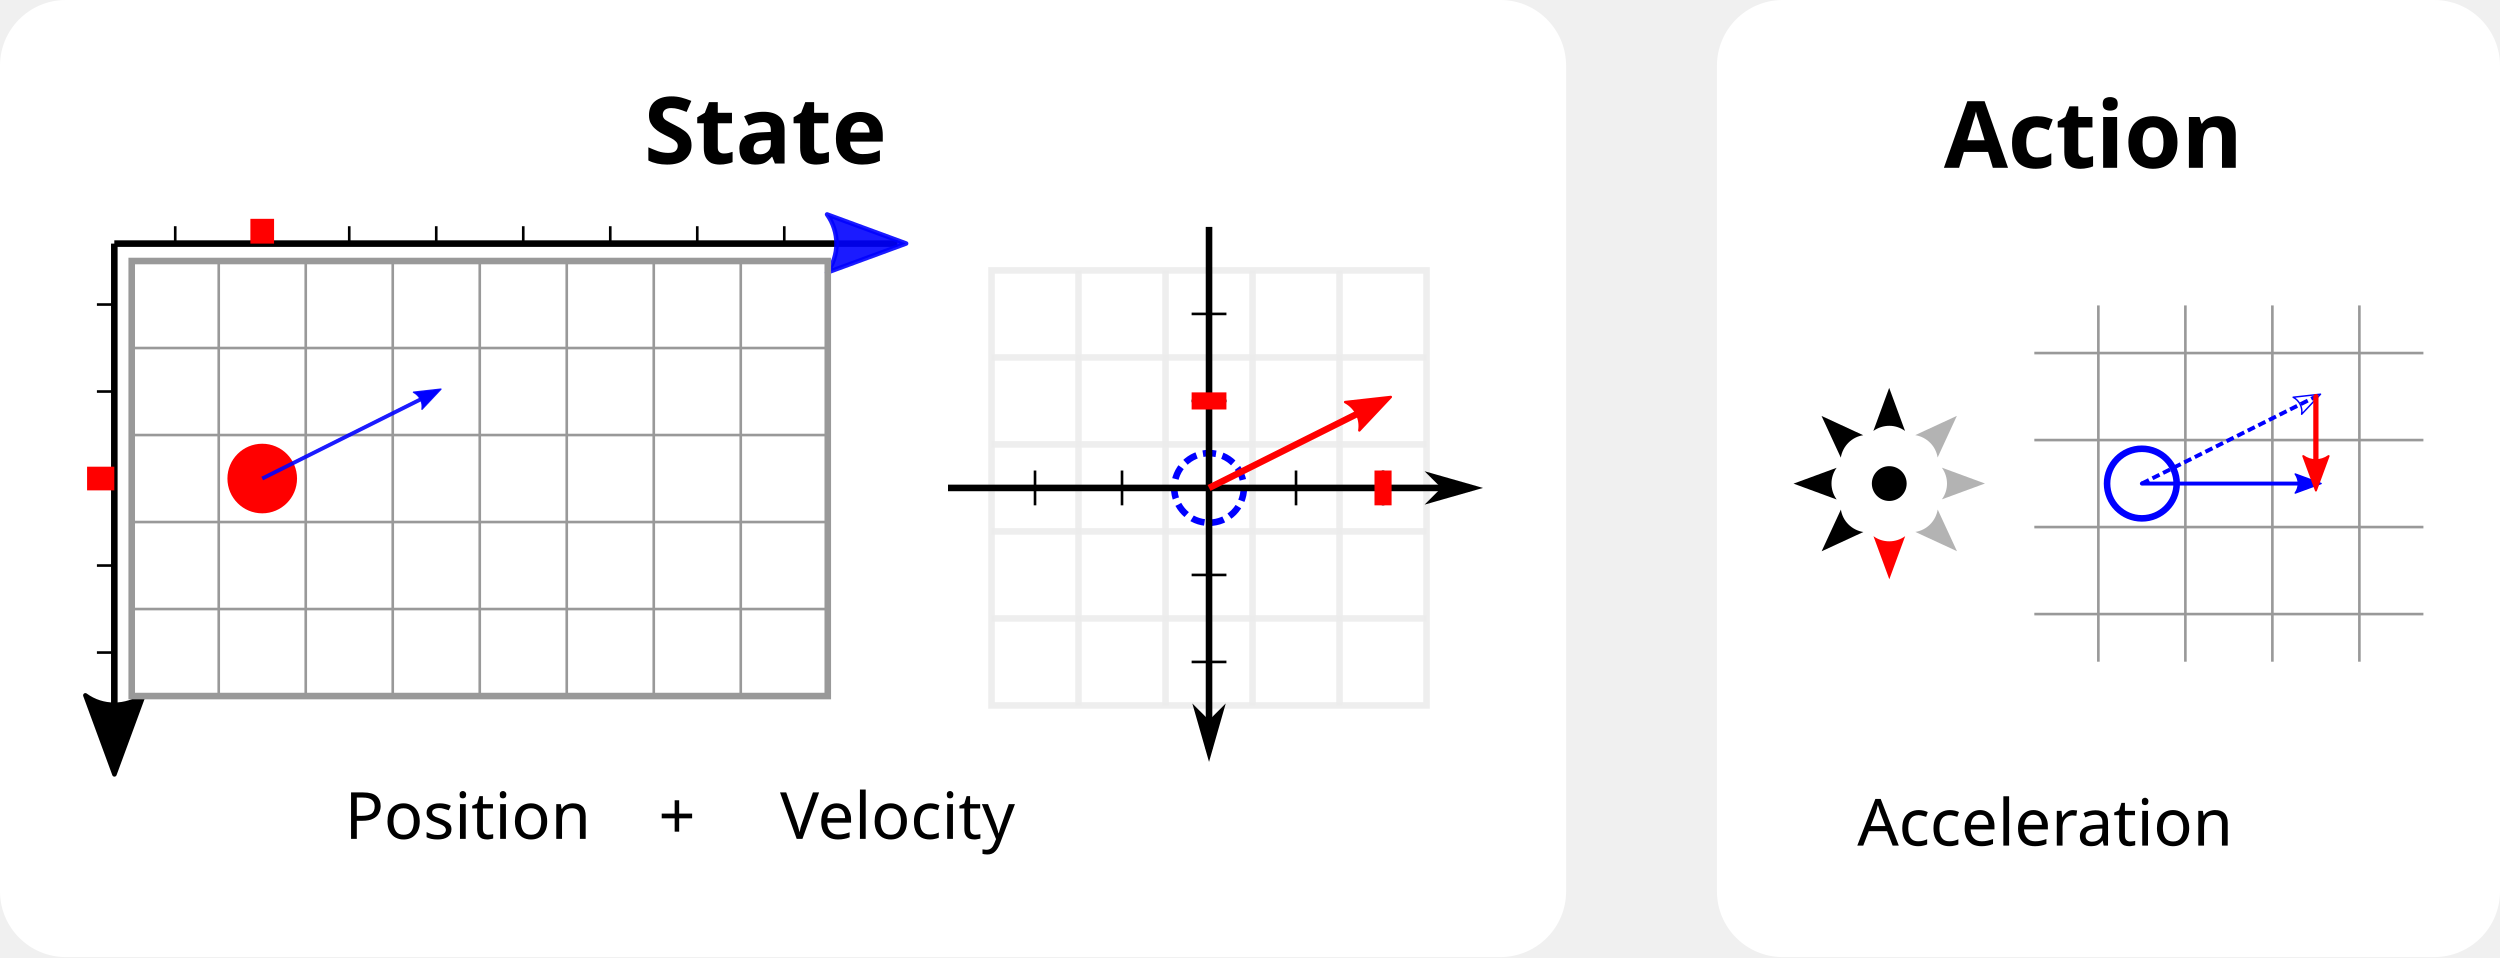
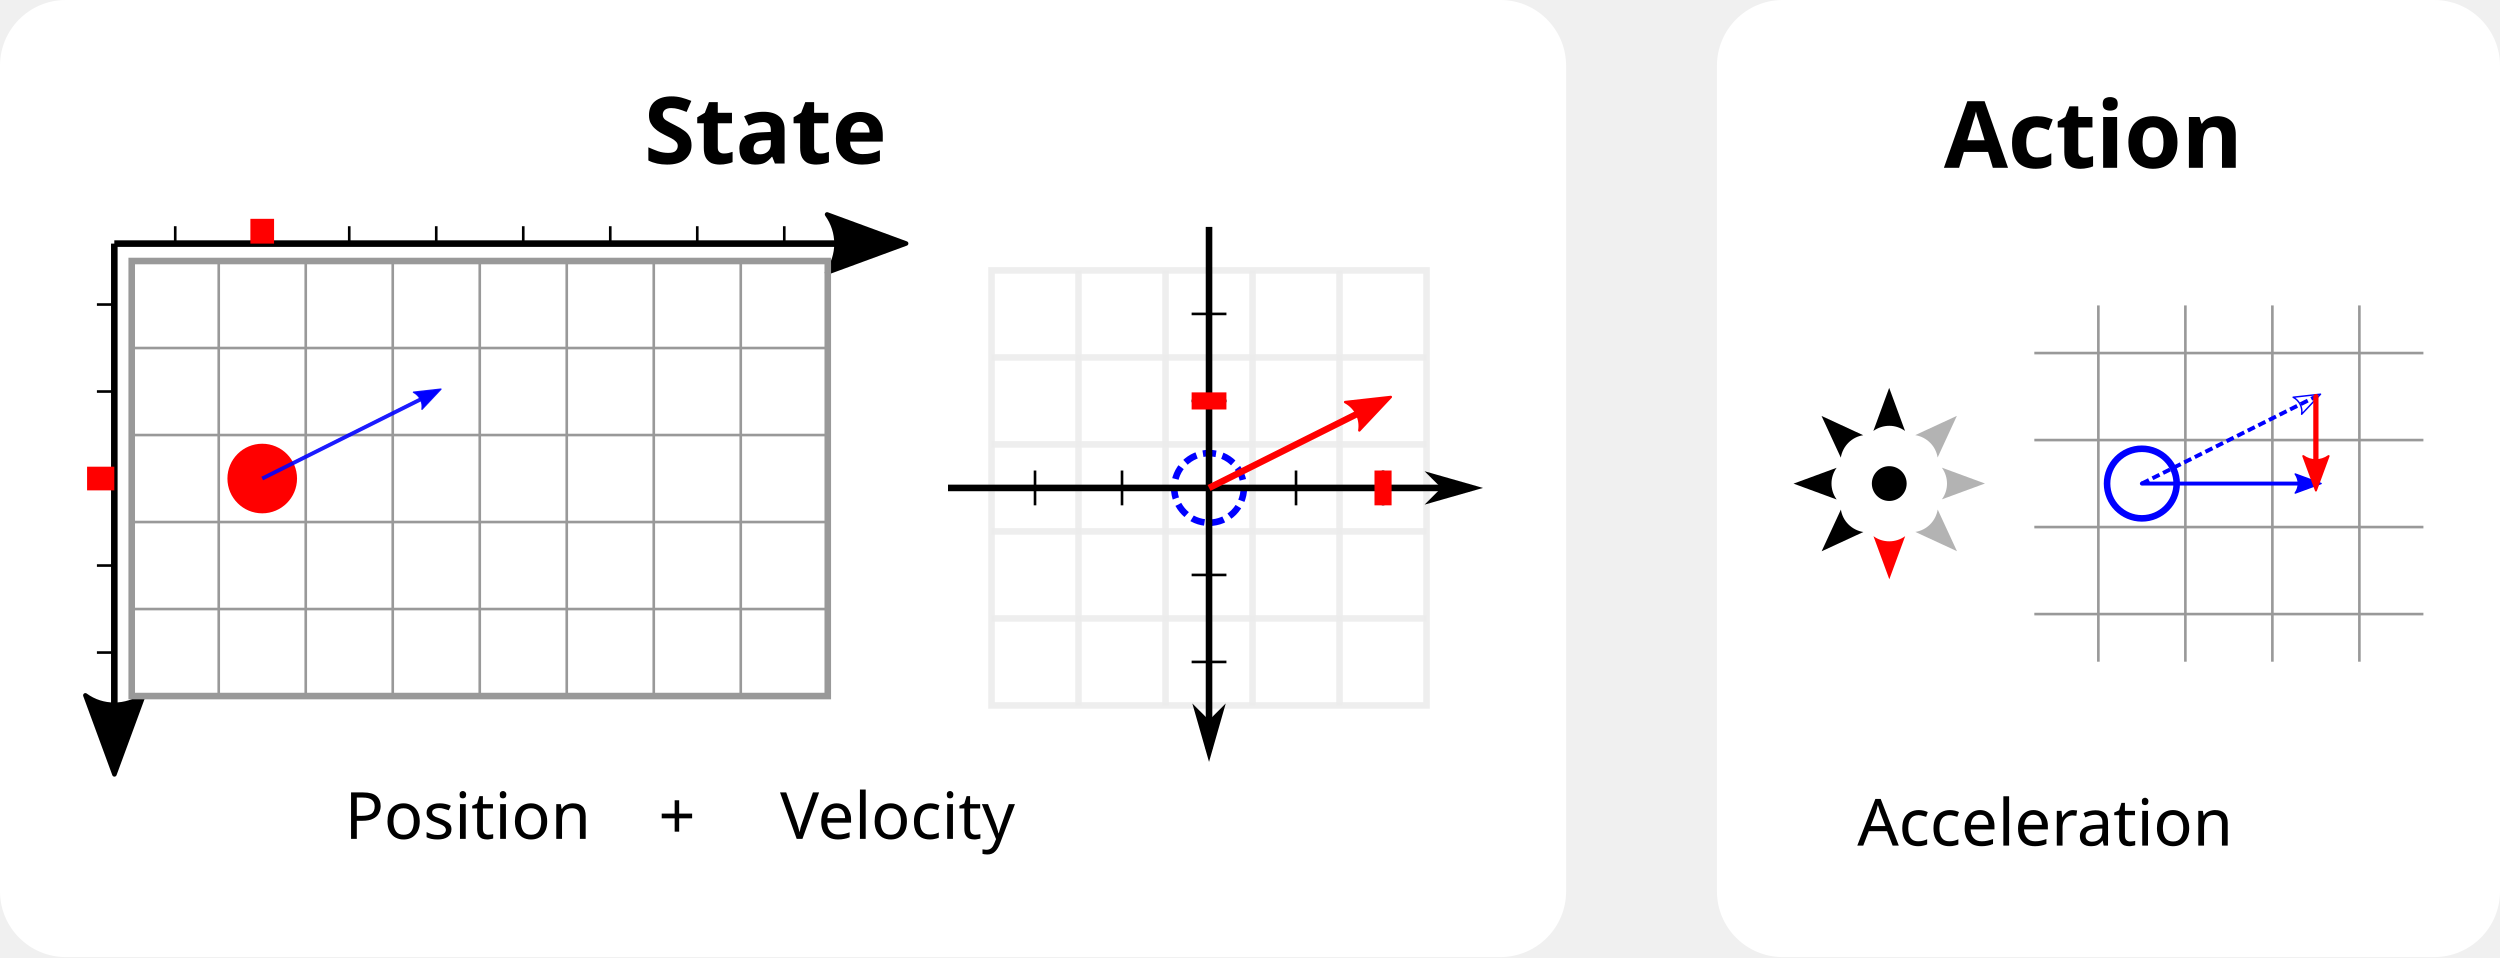
<svg xmlns="http://www.w3.org/2000/svg" width="190.06mm" height="72.76mm" viewBox="0 0 190.06 72.76" version="1.1" id="svg8">
  <defs id="defs2">
    <marker orient="auto" refY="0" refX="0" id="marker8770" style="overflow:visible">
      <path id="path8768" style="fill:#0000ff;fill-opacity:1;fill-rule:evenodd;stroke:#0000ff;stroke-width:0.625;stroke-linejoin:round;stroke-opacity:1" d="M 8.719,4.034 -2.207,0.016 8.719,-4.002 c -1.745,2.372 -1.735,5.617 -6e-7,8.035 z" transform="scale(-0.6)" />
-     </marker>
-     <marker orient="auto" refY="0" refX="0" id="marker7871" style="overflow:visible">
-       <path id="path7869" style="fill:#ff0000;fill-opacity:1;fill-rule:evenodd;stroke:#ff0000;stroke-width:0.625;stroke-linejoin:round;stroke-opacity:0.934" d="M 8.719,4.034 -2.207,0.016 8.719,-4.002 c -1.745,2.372 -1.735,5.617 -6e-7,8.035 z" transform="scale(-0.6)" />
-     </marker>
-     <marker orient="auto" refY="0" refX="0" id="marker7771" style="overflow:visible">
-       <path id="path7769" style="fill:#0000ff;fill-opacity:0.894;fill-rule:evenodd;stroke:#0000ff;stroke-width:0.625;stroke-linejoin:round;stroke-opacity:0.894" d="M 8.719,4.034 -2.207,0.016 8.719,-4.002 c -1.745,2.372 -1.735,5.617 -6e-7,8.035 z" transform="matrix(-1.1,0,0,-1.1,-1.1,0)" />
-     </marker>
-     <marker style="overflow:visible" id="marker7677" refX="0" refY="0" orient="auto">
-       <path transform="matrix(-1.1,0,0,-1.1,-1.1,0)" d="M 8.719,4.034 -2.207,0.016 8.719,-4.002 c -1.745,2.372 -1.735,5.617 -6e-7,8.035 z" style="fill:#0000ff;fill-opacity:0.894;fill-rule:evenodd;stroke:#0000ff;stroke-width:0.625;stroke-linejoin:round;stroke-opacity:0.894" id="path7675" />
    </marker>
    <marker style="overflow:visible" id="marker6951" refX="0" refY="0" orient="auto">
      <path transform="scale(-0.6)" d="M 8.719,4.034 -2.207,0.016 8.719,-4.002 c -1.745,2.372 -1.735,5.617 -6e-7,8.035 z" style="fill:#0000ff;fill-opacity:1;fill-rule:evenodd;stroke:#0000ff;stroke-width:0.625;stroke-linejoin:round;stroke-opacity:0.894" id="path6949" />
    </marker>
    <marker orient="auto" refY="0" refX="0" id="Arrow2Mend" style="overflow:visible">
      <path id="path4551" style="fill:#ff0000;fill-opacity:1;fill-rule:evenodd;stroke:#ff0000;stroke-width:0.625;stroke-linejoin:round;stroke-opacity:1" d="M 8.719,4.034 -2.207,0.016 8.719,-4.002 c -1.745,2.372 -1.735,5.617 -6e-7,8.035 z" transform="scale(-0.6)" />
    </marker>
    <marker style="overflow:visible" id="marker6265" refX="0" refY="0" orient="auto">
      <path transform="matrix(-0.4,0,0,-0.4,-4,0)" style="fill:#000000;fill-opacity:1;fill-rule:evenodd;stroke:#000000;stroke-width:1pt;stroke-opacity:1" d="M 0,0 5,-5 -12.5,0 5,5 Z" id="path6263" />
    </marker>
    <marker orient="auto" refY="0" refX="0" id="Arrow1Mend" style="overflow:visible">
      <path id="path4533" d="M 0,0 5,-5 -12.5,0 5,5 Z" style="fill:#000000;fill-opacity:1;fill-rule:evenodd;stroke:#000000;stroke-width:1pt;stroke-opacity:1" transform="matrix(-0.4,0,0,-0.4,-4,0)" />
    </marker>
    <marker orient="auto" refY="0" refX="0" id="Arrow2Lend" style="overflow:visible">
-       <path id="path4545" style="fill:#0000ff;fill-opacity:0.894;fill-rule:evenodd;stroke:#0000ff;stroke-width:0.625;stroke-linejoin:round;stroke-opacity:0.894" d="M 8.719,4.034 -2.207,0.016 8.719,-4.002 c -1.745,2.372 -1.735,5.617 -6e-7,8.035 z" transform="matrix(-1.1,0,0,-1.1,-1.1,0)" />
+       <path id="path4545" style="fill:#000000;fill-opacity:1;fill-rule:evenodd;stroke:#000000;stroke-width:0.625;stroke-linejoin:round;stroke-opacity:1" d="M 8.719,4.034 -2.207,0.016 8.719,-4.002 c -1.745,2.372 -1.735,5.617 -6e-7,8.035 z" transform="matrix(-1.1,0,0,-1.1,-1.1,0)" />
    </marker>
    <marker orient="auto" refY="0" refX="0" id="Arrow2Lend-6" style="overflow:visible">
      <path id="path4545-7" style="fill:#000000;fill-opacity:1;fill-rule:evenodd;stroke:#000000;stroke-width:0.625;stroke-linejoin:round;stroke-opacity:1" d="M 8.719,4.034 -2.207,0.016 8.719,-4.002 c -1.745,2.372 -1.735,5.617 -6e-7,8.035 z" transform="matrix(-1.1,0,0,-1.1,-1.1,0)" />
-     </marker>
-     <marker orient="auto" refY="0" refX="0" id="Arrow2Lend-69" style="overflow:visible">
-       <path id="path4545-8" style="fill:#000000;fill-opacity:1;fill-rule:evenodd;stroke:#000000;stroke-width:0.625;stroke-linejoin:round;stroke-opacity:1" d="M 8.719,4.034 -2.207,0.016 8.719,-4.002 c -1.745,2.372 -1.735,5.617 -6e-7,8.035 z" transform="matrix(-1.1,0,0,-1.1,-1.1,0)" />
-     </marker>
-     <marker orient="auto" refY="0" refX="0" id="Arrow2Lend-6-7" style="overflow:visible">
-       <path id="path4545-7-0" style="fill:#000000;fill-opacity:1;fill-rule:evenodd;stroke:#000000;stroke-width:0.625;stroke-linejoin:round;stroke-opacity:1" d="M 8.719,4.034 -2.207,0.016 8.719,-4.002 c -1.745,2.372 -1.735,5.617 -6e-7,8.035 z" transform="matrix(-1.1,0,0,-1.1,-1.1,0)" />
-     </marker>
-     <marker orient="auto" refY="0" refX="0" id="Arrow2Lend-6-7-4" style="overflow:visible">
-       <path id="path4545-7-0-9" style="fill:#000000;fill-opacity:1;fill-rule:evenodd;stroke:#000000;stroke-width:0.625;stroke-linejoin:round;stroke-opacity:1" d="M 8.719,4.034 -2.207,0.016 8.719,-4.002 c -1.745,2.372 -1.735,5.617 -6e-7,8.035 z" transform="matrix(-1.1,0,0,-1.1,-1.1,0)" />
-     </marker>
-     <marker orient="auto" refY="0" refX="0" id="Arrow2Lend-0" style="overflow:visible">
-       <path id="path4545-3" style="fill:#000000;fill-opacity:1;fill-rule:evenodd;stroke:#000000;stroke-width:0.625;stroke-linejoin:round;stroke-opacity:1" d="M 8.719,4.034 -2.207,0.016 8.719,-4.002 c -1.745,2.372 -1.735,5.617 -6e-7,8.035 z" transform="matrix(-1.1,0,0,-1.1,-1.1,0)" />
-     </marker>
-     <marker orient="auto" refY="0" refX="0" id="Arrow2Lend-6-0" style="overflow:visible">
-       <path id="path4545-7-8" style="fill:#000000;fill-opacity:1;fill-rule:evenodd;stroke:#000000;stroke-width:0.625;stroke-linejoin:round;stroke-opacity:1" d="M 8.719,4.034 -2.207,0.016 8.719,-4.002 c -1.745,2.372 -1.735,5.617 -6e-7,8.035 z" transform="matrix(-1.1,0,0,-1.1,-1.1,0)" />
    </marker>
    <marker style="overflow:visible" id="marker6951-2" refX="0" refY="0" orient="auto">
      <path transform="scale(-0.6)" d="M 8.719,4.034 -2.207,0.016 8.719,-4.002 c -1.745,2.372 -1.735,5.617 -6e-7,8.035 z" style="fill:none;fill-opacity:1;fill-rule:evenodd;stroke:#0000ff;stroke-width:0.625;stroke-linejoin:round;stroke-opacity:1" id="path6949-2" />
    </marker>
    <marker orient="auto" refY="0" refX="0" id="marker7871-9" style="overflow:visible">
      <path id="path7869-4" style="fill:#ff0000;fill-opacity:1;fill-rule:evenodd;stroke:#ff0000;stroke-width:0.625;stroke-linejoin:round;stroke-opacity:1" d="M 8.719,4.034 -2.207,0.016 8.719,-4.002 c -1.745,2.372 -1.735,5.617 -6e-7,8.035 z" transform="scale(-0.6)" />
-     </marker>
-     <marker orient="auto" refY="0" refX="0" id="marker7871-9-9" style="overflow:visible">
-       <path id="path7869-4-8" style="fill:#ff0000;fill-opacity:1;fill-rule:evenodd;stroke:#ff0000;stroke-width:0.625;stroke-linejoin:round;stroke-opacity:1" d="M 8.719,4.034 -2.207,0.016 8.719,-4.002 c -1.745,2.372 -1.735,5.617 -6e-7,8.035 z" transform="scale(-0.6)" />
-     </marker>
-     <marker orient="auto" refY="0" refX="0" id="marker7871-9-9-5" style="overflow:visible">
-       <path id="path7869-4-8-8" style="fill:#808080;fill-opacity:1;fill-rule:evenodd;stroke:#808080;stroke-width:0.625;stroke-linejoin:round;stroke-opacity:1" d="M 8.719,4.034 -2.207,0.016 8.719,-4.002 c -1.745,2.372 -1.735,5.617 -6e-7,8.035 z" transform="scale(-0.6)" />
    </marker>
    <marker orient="auto" refY="0" refX="0" id="marker7871-9-9-9" style="overflow:visible">
      <path id="path7869-4-8-0" style="fill:#000000;fill-opacity:1;fill-rule:evenodd;stroke:none;stroke-width:0.625;stroke-linejoin:round;stroke-opacity:1" d="M 8.719,4.034 -2.207,0.016 8.719,-4.002 c -1.745,2.372 -1.735,5.617 -6e-7,8.035 z" transform="scale(-0.6)" />
    </marker>
    <marker orient="auto" refY="0" refX="0" id="marker7871-9-9-9-7" style="overflow:visible">
      <path id="path7869-4-8-0-0" style="fill:#808080;fill-opacity:1;fill-rule:evenodd;stroke:none;stroke-width:0.625;stroke-linejoin:round;stroke-opacity:1" d="M 8.719,4.034 -2.207,0.016 8.719,-4.002 c -1.745,2.372 -1.735,5.617 -6e-7,8.035 z" transform="scale(-0.6)" />
    </marker>
    <marker orient="auto" refY="0" refX="0" id="marker7871-9-9-9-4" style="overflow:visible">
      <path id="path7869-4-8-0-7" style="fill:#000000;fill-opacity:1;fill-rule:evenodd;stroke:none;stroke-width:0.625;stroke-linejoin:round;stroke-opacity:1" d="M 8.719,4.034 -2.207,0.016 8.719,-4.002 c -1.745,2.372 -1.735,5.617 -6e-7,8.035 z" transform="scale(-0.6)" />
    </marker>
    <marker orient="auto" refY="0" refX="0" id="marker7871-9-9-9-4-8" style="overflow:visible">
      <path id="path7869-4-8-0-7-4" style="fill:#808080;fill-opacity:1;fill-rule:evenodd;stroke:none;stroke-width:0.625;stroke-linejoin:round;stroke-opacity:1" d="M 8.719,4.034 -2.207,0.016 8.719,-4.002 c -1.745,2.372 -1.735,5.617 -6e-7,8.035 z" transform="scale(-0.6)" />
    </marker>
    <marker orient="auto" refY="0" refX="0" id="marker7871-9-9-9-4-3" style="overflow:visible">
      <path id="path7869-4-8-0-7-1" style="fill:#b3b3b3;fill-opacity:1;fill-rule:evenodd;stroke:none;stroke-width:0.625;stroke-linejoin:round;stroke-opacity:1" d="M 8.719,4.034 -2.207,0.016 8.719,-4.002 c -1.745,2.372 -1.735,5.617 -6e-7,8.035 z" transform="scale(-0.6)" />
    </marker>
    <marker orient="auto" refY="0" refX="0" id="marker7871-9-9-9-8" style="overflow:visible">
      <path id="path7869-4-8-0-8" style="fill:#ff0000;fill-opacity:1;fill-rule:evenodd;stroke:none;stroke-width:0.625;stroke-linejoin:round;stroke-opacity:1" d="M 8.719,4.034 -2.207,0.016 8.719,-4.002 c -1.745,2.372 -1.735,5.617 -6e-7,8.035 z" transform="scale(-0.6)" />
    </marker>
    <marker orient="auto" refY="0" refX="0" id="marker7871-9-9-9-4-3-1" style="overflow:visible">
      <path id="path7869-4-8-0-7-1-8" style="fill:#000000;fill-opacity:1;fill-rule:evenodd;stroke:none;stroke-width:0.625;stroke-linejoin:round;stroke-opacity:1" d="M 8.719,4.034 -2.207,0.016 8.719,-4.002 c -1.745,2.372 -1.735,5.617 -6e-7,8.035 z" transform="scale(-0.6)" />
    </marker>
    <marker orient="auto" refY="0" refX="0" id="marker7871-9-9-9-8-0" style="overflow:visible">
      <path id="path7869-4-8-0-8-8" style="fill:#000000;fill-opacity:1;fill-rule:evenodd;stroke:none;stroke-width:0.625;stroke-linejoin:round;stroke-opacity:1" d="M 8.719,4.034 -2.207,0.016 8.719,-4.002 c -1.745,2.372 -1.735,5.617 -6e-7,8.035 z" transform="scale(-0.6)" />
    </marker>
    <marker orient="auto" refY="0" refX="0" id="marker7871-9-9-9-4-9" style="overflow:visible">
      <path id="path7869-4-8-0-7-6" style="fill:#b3b3b3;fill-opacity:1;fill-rule:evenodd;stroke:none;stroke-width:0.625;stroke-linejoin:round;stroke-opacity:1" d="M 8.719,4.034 -2.207,0.016 8.719,-4.002 c -1.745,2.372 -1.735,5.617 -6e-7,8.035 z" transform="scale(-0.6)" />
    </marker>
    <marker orient="auto" refY="0" refX="0" id="marker7871-9-9-9-6" style="overflow:visible">
      <path id="path7869-4-8-0-5" style="fill:#b3b3b3;fill-opacity:1;fill-rule:evenodd;stroke:none;stroke-width:0.625;stroke-linejoin:round;stroke-opacity:1" d="M 8.719,4.034 -2.207,0.016 8.719,-4.002 c -1.745,2.372 -1.735,5.617 -6e-7,8.035 z" transform="scale(-0.6)" />
    </marker>
  </defs>
  <g id="layer2" transform="translate(-5.861031,-111.7917)">
    <rect style="opacity:1;vector-effect:none;fill:#ffffff;fill-opacity:1;stroke:none;stroke-width:1.8;stroke-linecap:round;stroke-linejoin:miter;stroke-miterlimit:10.433;stroke-dasharray:none;stroke-dashoffset:0;stroke-opacity:1" id="rect14189" width="119.062" height="72.76" x="5.861" y="111.792" ry="5" rx="5" />
    <rect style="opacity:1;vector-effect:none;fill:#ffffff;fill-opacity:1;stroke:none;stroke-width:1.8;stroke-linecap:round;stroke-linejoin:miter;stroke-miterlimit:10.433;stroke-dasharray:none;stroke-dashoffset:0;stroke-opacity:1" id="rect14191" width="59.531" height="72.76" x="136.39" y="111.792" ry="5" rx="5" />
  </g>
  <g id="layer1" transform="translate(-5.861031,-111.7917)">
    <g id="g14169" transform="translate(-10.58333)">
      <text id="text8936" y="175.565" x="42.649" style="font-style:normal;font-variant:normal;font-weight:300;font-stretch:normal;font-size:4.939px;line-height:1.25;font-family:'Source Code Pro';-inkscape-font-specification:'Source Code Pro Light';font-variant-ligatures:normal;font-variant-position:normal;font-variant-caps:normal;font-variant-numeric:normal;font-variant-alternates:normal;font-feature-settings:normal;text-indent:0;text-align:start;text-decoration:none;text-decoration-line:none;text-decoration-style:solid;text-decoration-color:#000000;letter-spacing:normal;word-spacing:normal;text-transform:none;writing-mode:lr-tb;direction:ltr;text-orientation:mixed;dominant-baseline:auto;baseline-shift:baseline;text-anchor:start;white-space:normal;shape-padding:0;opacity:1;vector-effect:none;fill:#000000;fill-opacity:1;stroke:none;stroke-width:0.3;stroke-linecap:round;stroke-linejoin:miter;stroke-miterlimit:10.433;stroke-dasharray:0.6, 0.3;stroke-dashoffset:0;stroke-opacity:1" xml:space="preserve">
        <tspan style="fill:#000000;stroke:none;stroke-width:0.3" y="175.565" x="42.649" id="tspan8934">Position    +     Velocity</tspan>
      </text>
      <g transform="translate(-4.088414,-2.592863)" id="g7378">
        <circle style="opacity:1;vector-effect:none;fill:none;fill-opacity:1;stroke:#0000ff;stroke-width:0.5;stroke-linecap:butt;stroke-linejoin:miter;stroke-miterlimit:10.433;stroke-dasharray:1, 0.5;stroke-dashoffset:0;stroke-opacity:1" id="path6761-7" cx="112.448" cy="151.479" r="2.646" />
        <g id="g6939" transform="translate(-49.60937,3.307287)" style="stroke:#ececec">
          <rect y="131.635" x="145.521" height="33.073" width="33.073" id="rect6884" style="opacity:1;vector-effect:none;fill:none;fill-opacity:1;stroke:#ececec;stroke-width:0.5;stroke-linecap:butt;stroke-linejoin:miter;stroke-miterlimit:10.433;stroke-dasharray:none;stroke-dashoffset:0;stroke-opacity:0.894" />
          <path id="path6886" d="m 145.521,138.25 h 33.073" style="opacity:1;vector-effect:none;fill:none;fill-opacity:1;stroke:#ececec;stroke-width:0.5;stroke-linecap:butt;stroke-linejoin:miter;stroke-miterlimit:10.433;stroke-dasharray:none;stroke-dashoffset:0;stroke-opacity:0.894" />
          <path id="path6888" d="m 145.521,144.865 h 33.073" style="opacity:1;vector-effect:none;fill:none;fill-opacity:1;stroke:#ececec;stroke-width:0.5;stroke-linecap:butt;stroke-linejoin:miter;stroke-miterlimit:10.433;stroke-dasharray:none;stroke-dashoffset:0;stroke-opacity:0.894" />
          <path id="path6890" d="m 145.521,151.479 h 33.073" style="opacity:1;vector-effect:none;fill:none;fill-opacity:1;stroke:#ececec;stroke-width:0.5;stroke-linecap:butt;stroke-linejoin:miter;stroke-miterlimit:10.433;stroke-dasharray:none;stroke-dashoffset:0;stroke-opacity:0.894" />
          <path id="path6892" d="m 145.521,158.094 h 33.073" style="opacity:1;vector-effect:none;fill:none;fill-opacity:1;stroke:#ececec;stroke-width:0.5;stroke-linecap:butt;stroke-linejoin:miter;stroke-miterlimit:10.433;stroke-dasharray:none;stroke-dashoffset:0;stroke-opacity:0.894" />
          <path id="path6886-5" d="m 171.979,131.635 v 33.073" style="opacity:1;vector-effect:none;fill:none;fill-opacity:1;stroke:#ececec;stroke-width:0.5;stroke-linecap:butt;stroke-linejoin:miter;stroke-miterlimit:10.433;stroke-dasharray:none;stroke-dashoffset:0;stroke-opacity:0.894" />
          <path id="path6888-4" d="m 165.365,131.635 v 33.073" style="opacity:1;vector-effect:none;fill:none;fill-opacity:1;stroke:#ececec;stroke-width:0.5;stroke-linecap:butt;stroke-linejoin:miter;stroke-miterlimit:10.433;stroke-dasharray:none;stroke-dashoffset:0;stroke-opacity:0.894" />
          <path id="path6890-3" d="m 158.75,131.635 v 33.073" style="opacity:1;vector-effect:none;fill:none;fill-opacity:1;stroke:#ececec;stroke-width:0.5;stroke-linecap:butt;stroke-linejoin:miter;stroke-miterlimit:10.433;stroke-dasharray:none;stroke-dashoffset:0;stroke-opacity:0.894" />
          <path id="path6892-0" d="m 152.135,131.635 v 33.073" style="opacity:1;vector-effect:none;fill:none;fill-opacity:1;stroke:#ececec;stroke-width:0.5;stroke-linecap:butt;stroke-linejoin:miter;stroke-miterlimit:10.433;stroke-dasharray:none;stroke-dashoffset:0;stroke-opacity:0.894" />
        </g>
        <g id="g6667" transform="translate(-33.07292,2.5000001e-6)">
          <path id="path4522-2-5" d="m 145.521,131.635 v 39.688" style="opacity:1;vector-effect:none;fill:none;fill-opacity:1;stroke:#000000;stroke-width:0.5;stroke-linecap:butt;stroke-linejoin:miter;stroke-miterlimit:10.433;stroke-dasharray:none;stroke-dashoffset:0;stroke-opacity:1;marker-end:url(#Arrow1Mend)" />
          <path id="path6325" d="m 144.198,144.865 h 2.646" style="opacity:1;vector-effect:none;fill:#b3b3b3;fill-opacity:1;stroke:#000000;stroke-width:0.2;stroke-linecap:butt;stroke-linejoin:miter;stroke-miterlimit:10.433;stroke-dasharray:none;stroke-dashoffset:0;stroke-opacity:1" />
          <path id="path6325-1" d="m 144.198,138.25 h 2.646" style="opacity:1;vector-effect:none;fill:#b3b3b3;fill-opacity:1;stroke:#000000;stroke-width:0.2;stroke-linecap:butt;stroke-linejoin:miter;stroke-miterlimit:10.433;stroke-dasharray:none;stroke-dashoffset:0;stroke-opacity:1" />
          <path id="path6325-9" d="m 144.198,158.094 h 2.646" style="opacity:1;vector-effect:none;fill:#b3b3b3;fill-opacity:1;stroke:#000000;stroke-width:0.2;stroke-linecap:butt;stroke-linejoin:miter;stroke-miterlimit:10.433;stroke-dasharray:none;stroke-dashoffset:0;stroke-opacity:1" />
          <path id="path6325-8" d="m 144.198,164.708 h 2.646" style="opacity:1;vector-effect:none;fill:#b3b3b3;fill-opacity:1;stroke:#000000;stroke-width:0.2;stroke-linecap:butt;stroke-linejoin:miter;stroke-miterlimit:10.433;stroke-dasharray:none;stroke-dashoffset:0;stroke-opacity:1" />
        </g>
        <g id="g6660" transform="translate(-33.07292,2.5000001e-6)">
          <path id="path4522-2-5-1" d="M 125.677,151.479 H 165.365" style="opacity:1;vector-effect:none;fill:none;fill-opacity:1;stroke:#000000;stroke-width:0.5;stroke-linecap:butt;stroke-linejoin:miter;stroke-miterlimit:10.433;stroke-dasharray:none;stroke-dashoffset:0;stroke-opacity:1;marker-end:url(#marker6265)" />
          <path id="path6325-5" d="m 138.906,152.802 v -2.646" style="opacity:1;vector-effect:none;fill:#b3b3b3;fill-opacity:1;stroke:#000000;stroke-width:0.2;stroke-linecap:butt;stroke-linejoin:miter;stroke-miterlimit:10.433;stroke-dasharray:none;stroke-dashoffset:0;stroke-opacity:1" />
          <path id="path6325-1-4" d="m 132.292,152.802 v -2.646" style="opacity:1;vector-effect:none;fill:#b3b3b3;fill-opacity:1;stroke:#000000;stroke-width:0.2;stroke-linecap:butt;stroke-linejoin:miter;stroke-miterlimit:10.433;stroke-dasharray:none;stroke-dashoffset:0;stroke-opacity:1" />
          <path id="path6325-9-6" d="m 152.135,152.802 v -2.646" style="opacity:1;vector-effect:none;fill:#b3b3b3;fill-opacity:1;stroke:#000000;stroke-width:0.2;stroke-linecap:butt;stroke-linejoin:miter;stroke-miterlimit:10.433;stroke-dasharray:none;stroke-dashoffset:0;stroke-opacity:1" />
          <path id="path6325-8-4" d="m 158.75,152.802 v -2.646" style="opacity:1;vector-effect:none;fill:#b3b3b3;fill-opacity:1;stroke:#000000;stroke-width:0.2;stroke-linecap:butt;stroke-linejoin:miter;stroke-miterlimit:10.433;stroke-dasharray:none;stroke-dashoffset:0;stroke-opacity:1" />
        </g>
        <path style="opacity:1;vector-effect:none;fill:#ff0000;fill-opacity:1;stroke:#ff0000;stroke-width:0.5;stroke-linecap:butt;stroke-linejoin:miter;stroke-miterlimit:10.433;stroke-dasharray:none;stroke-dashoffset:0;stroke-opacity:1;marker-end:url(#Arrow2Mend)" d="m 112.448,151.479 13.229,-6.615" id="path6669" />
        <path style="opacity:1;vector-effect:none;fill:#ff0000;fill-opacity:1;stroke:#ff0000;stroke-width:1.3;stroke-linecap:butt;stroke-linejoin:miter;stroke-miterlimit:10.433;stroke-dasharray:none;stroke-dashoffset:0;stroke-opacity:1" d="m 125.677,150.156 v 2.646" id="path6745" />
        <path style="opacity:1;vector-effect:none;fill:#ff0000;fill-opacity:1;stroke:#ff0000;stroke-width:1.3;stroke-linecap:butt;stroke-linejoin:miter;stroke-miterlimit:10.433;stroke-dasharray:none;stroke-dashoffset:0;stroke-opacity:1" d="m 111.125,144.865 h 2.646" id="path6747" />
      </g>
      <g id="g7416">
        <path style="opacity:1;vector-effect:none;fill:none;fill-opacity:1;stroke:#000000;stroke-width:0.5;stroke-linecap:butt;stroke-linejoin:miter;stroke-miterlimit:10.433;stroke-dasharray:none;stroke-dashoffset:0;stroke-opacity:1;marker-end:url(#Arrow2Lend)" d="M 25.135,130.312 H 84.667" id="path4522" />
        <path style="opacity:1;vector-effect:none;fill:none;fill-opacity:1;stroke:#000000;stroke-width:0.5;stroke-linecap:butt;stroke-linejoin:miter;stroke-miterlimit:10.433;stroke-dasharray:none;stroke-dashoffset:0;stroke-opacity:1;marker-end:url(#Arrow2Lend-6)" d="m 25.135,130.312 v 39.688" id="path4522-2" />
        <g id="g6619" style="stroke:#999999">
          <rect y="131.635" x="26.458" height="33.073" width="52.917" id="rect4520" style="opacity:1;vector-effect:none;fill:none;fill-opacity:1;stroke:#999999;stroke-width:0.5;stroke-linecap:butt;stroke-linejoin:miter;stroke-miterlimit:10.433;stroke-dasharray:none;stroke-dashoffset:0;stroke-opacity:1" />
          <path id="path6514" d="m 33.073,131.635 v 33.073" style="opacity:1;vector-effect:none;fill:#b3b3b3;fill-opacity:1;stroke:#999999;stroke-width:0.2;stroke-linecap:butt;stroke-linejoin:miter;stroke-miterlimit:10.433;stroke-dasharray:none;stroke-dashoffset:0;stroke-opacity:1" />
          <path id="path6514-8" d="m 39.688,131.635 v 33.073" style="opacity:1;vector-effect:none;fill:#b3b3b3;fill-opacity:1;stroke:#999999;stroke-width:0.2;stroke-linecap:butt;stroke-linejoin:miter;stroke-miterlimit:10.433;stroke-dasharray:none;stroke-dashoffset:0;stroke-opacity:1" />
          <path id="path6514-88" d="m 46.302,131.635 v 33.073" style="opacity:1;vector-effect:none;fill:#b3b3b3;fill-opacity:1;stroke:#999999;stroke-width:0.2;stroke-linecap:butt;stroke-linejoin:miter;stroke-miterlimit:10.433;stroke-dasharray:none;stroke-dashoffset:0;stroke-opacity:1" />
          <path id="path6514-8-3" d="m 52.917,131.635 v 33.073" style="opacity:1;vector-effect:none;fill:#b3b3b3;fill-opacity:1;stroke:#999999;stroke-width:0.2;stroke-linecap:butt;stroke-linejoin:miter;stroke-miterlimit:10.433;stroke-dasharray:none;stroke-dashoffset:0;stroke-opacity:1" />
          <path id="path6514-5" d="m 59.531,131.635 v 33.073" style="opacity:1;vector-effect:none;fill:#b3b3b3;fill-opacity:1;stroke:#999999;stroke-width:0.2;stroke-linecap:butt;stroke-linejoin:miter;stroke-miterlimit:10.433;stroke-dasharray:none;stroke-dashoffset:0;stroke-opacity:1" />
          <path id="path6514-8-6" d="m 66.146,131.635 v 33.073" style="opacity:1;vector-effect:none;fill:#b3b3b3;fill-opacity:1;stroke:#999999;stroke-width:0.2;stroke-linecap:butt;stroke-linejoin:miter;stroke-miterlimit:10.433;stroke-dasharray:none;stroke-dashoffset:0;stroke-opacity:1" />
          <path id="path6514-8-6-7" d="m 72.76,131.635 v 33.073" style="opacity:1;vector-effect:none;fill:#b3b3b3;fill-opacity:1;stroke:#999999;stroke-width:0.2;stroke-linecap:butt;stroke-linejoin:miter;stroke-miterlimit:10.433;stroke-dasharray:none;stroke-dashoffset:0;stroke-opacity:1" />
          <path id="path6572" d="M 26.458,138.25 H 79.375" style="opacity:1;vector-effect:none;fill:#b3b3b3;fill-opacity:1;stroke:#999999;stroke-width:0.2;stroke-linecap:butt;stroke-linejoin:miter;stroke-miterlimit:10.433;stroke-dasharray:none;stroke-dashoffset:0;stroke-opacity:1" />
          <path id="path6572-4" d="M 26.458,144.865 H 79.375" style="opacity:1;vector-effect:none;fill:#b3b3b3;fill-opacity:1;stroke:#999999;stroke-width:0.2;stroke-linecap:butt;stroke-linejoin:miter;stroke-miterlimit:10.433;stroke-dasharray:none;stroke-dashoffset:0;stroke-opacity:1" />
          <path id="path6572-5" d="M 26.458,151.479 H 79.375" style="opacity:1;vector-effect:none;fill:#b3b3b3;fill-opacity:1;stroke:#999999;stroke-width:0.2;stroke-linecap:butt;stroke-linejoin:miter;stroke-miterlimit:10.433;stroke-dasharray:none;stroke-dashoffset:0;stroke-opacity:1" />
          <path id="path6572-4-2" d="m 26.458,158.094 h 52.917" style="opacity:1;vector-effect:none;fill:#b3b3b3;fill-opacity:1;stroke:#999999;stroke-width:0.2;stroke-linecap:butt;stroke-linejoin:miter;stroke-miterlimit:10.433;stroke-dasharray:none;stroke-dashoffset:0;stroke-opacity:1" />
        </g>
        <circle style="opacity:1;vector-effect:none;fill:#ff0000;fill-opacity:1;stroke:none;stroke-width:0.5;stroke-linecap:butt;stroke-linejoin:miter;stroke-miterlimit:10.433;stroke-dasharray:none;stroke-dashoffset:0;stroke-opacity:1" id="path6761" cx="36.38" cy="148.172" r="2.646" />
        <path id="path6325-1-4-2" d="m 29.766,130.312 v -1.323" style="opacity:1;vector-effect:none;fill:#b3b3b3;fill-opacity:1;stroke:#000000;stroke-width:0.2;stroke-linecap:butt;stroke-linejoin:miter;stroke-miterlimit:10.433;stroke-dasharray:none;stroke-dashoffset:0;stroke-opacity:1" />
        <path id="path6325-9-6-9" d="m 49.609,130.312 v -1.323" style="opacity:1;vector-effect:none;fill:#b3b3b3;fill-opacity:1;stroke:#000000;stroke-width:0.2;stroke-linecap:butt;stroke-linejoin:miter;stroke-miterlimit:10.433;stroke-dasharray:none;stroke-dashoffset:0;stroke-opacity:1" />
        <path style="opacity:1;vector-effect:none;fill:#ff0000;fill-opacity:1;stroke:#ff0000;stroke-width:1.8;stroke-linecap:butt;stroke-linejoin:miter;stroke-miterlimit:10.433;stroke-dasharray:none;stroke-dashoffset:0;stroke-opacity:1" d="m 36.38,128.428 v 1.884" id="path6745-3" />
        <path id="path6325-5-0-0" d="m 42.995,130.312 v -1.323" style="opacity:1;vector-effect:none;fill:#b3b3b3;fill-opacity:1;stroke:#000000;stroke-width:0.2;stroke-linecap:butt;stroke-linejoin:miter;stroke-miterlimit:10.433;stroke-dasharray:none;stroke-dashoffset:0;stroke-opacity:1" />
        <path id="path6325-5-0-8" d="m 62.839,130.312 v -1.323" style="opacity:1;vector-effect:none;fill:#b3b3b3;fill-opacity:1;stroke:#000000;stroke-width:0.2;stroke-linecap:butt;stroke-linejoin:miter;stroke-miterlimit:10.433;stroke-dasharray:none;stroke-dashoffset:0;stroke-opacity:1" />
        <path id="path6325-9-6-9-1" d="m 76.068,130.312 v -1.323" style="opacity:1;vector-effect:none;fill:#b3b3b3;fill-opacity:1;stroke:#000000;stroke-width:0.2;stroke-linecap:butt;stroke-linejoin:miter;stroke-miterlimit:10.433;stroke-dasharray:none;stroke-dashoffset:0;stroke-opacity:1" />
        <path id="path6325-5-0-0-9" d="m 69.453,130.312 v -1.323" style="opacity:1;vector-effect:none;fill:#b3b3b3;fill-opacity:1;stroke:#000000;stroke-width:0.2;stroke-linecap:butt;stroke-linejoin:miter;stroke-miterlimit:10.433;stroke-dasharray:none;stroke-dashoffset:0;stroke-opacity:1" />
        <path id="path6325-9-6-9-18" d="m 23.812,141.557 h 1.323" style="opacity:1;vector-effect:none;fill:#b3b3b3;fill-opacity:1;stroke:#000000;stroke-width:0.2;stroke-linecap:butt;stroke-linejoin:miter;stroke-miterlimit:10.433;stroke-dasharray:none;stroke-dashoffset:0;stroke-opacity:1" />
        <path style="opacity:1;vector-effect:none;fill:#ff0000;fill-opacity:1;stroke:#ff0000;stroke-width:1.8;stroke-linecap:butt;stroke-linejoin:miter;stroke-miterlimit:10.433;stroke-dasharray:none;stroke-dashoffset:0;stroke-opacity:1" d="M 25.135,148.172 H 23.064" id="path6745-3-4" />
        <path id="path6325-5-0-0-6" d="m 23.812,134.943 h 1.323" style="opacity:1;vector-effect:none;fill:#b3b3b3;fill-opacity:1;stroke:#000000;stroke-width:0.2;stroke-linecap:butt;stroke-linejoin:miter;stroke-miterlimit:10.433;stroke-dasharray:none;stroke-dashoffset:0;stroke-opacity:1" />
        <path id="path6325-5-0-8-8" d="m 23.812,154.786 h 1.323" style="opacity:1;vector-effect:none;fill:#b3b3b3;fill-opacity:1;stroke:#000000;stroke-width:0.2;stroke-linecap:butt;stroke-linejoin:miter;stroke-miterlimit:10.433;stroke-dasharray:none;stroke-dashoffset:0;stroke-opacity:1" />
        <path id="path6325-5-0-0-9-5" d="m 23.812,161.401 h 1.323" style="opacity:1;vector-effect:none;fill:#b3b3b3;fill-opacity:1;stroke:#000000;stroke-width:0.2;stroke-linecap:butt;stroke-linejoin:miter;stroke-miterlimit:10.433;stroke-dasharray:none;stroke-dashoffset:0;stroke-opacity:1" />
        <path id="path6325-5-0-8-2" d="m 56.224,130.312 v -1.323" style="opacity:1;vector-effect:none;fill:#b3b3b3;fill-opacity:1;stroke:#000000;stroke-width:0.2;stroke-linecap:butt;stroke-linejoin:miter;stroke-miterlimit:10.433;stroke-dasharray:none;stroke-dashoffset:0;stroke-opacity:1" />
        <path style="opacity:1;vector-effect:none;fill:#0000ff;fill-opacity:1;stroke:#0000ff;stroke-width:0.3;stroke-linecap:butt;stroke-linejoin:miter;stroke-miterlimit:10.433;stroke-dasharray:none;stroke-dashoffset:0;stroke-opacity:0.894;marker-end:url(#marker6951)" d="M 36.38,148.172 49.609,141.557" id="path6941" />
      </g>
    </g>
    <path style="opacity:1;vector-effect:none;fill:#808080;fill-opacity:1;stroke:none;stroke-width:2.268;stroke-linecap:round;stroke-linejoin:miter;stroke-miterlimit:10.433;stroke-dasharray:none;stroke-dashoffset:0;stroke-opacity:1;marker-end:url(#marker7871-9-9-9-7)" d="M 28.003,5.445 H 3.003" id="path7667-9-1-8" />
    <path style="opacity:1;vector-effect:none;fill:#808080;fill-opacity:1;stroke:none;stroke-width:2.268;stroke-linecap:round;stroke-linejoin:miter;stroke-miterlimit:10.433;stroke-dasharray:none;stroke-dashoffset:0;stroke-opacity:1;marker-end:url(#marker7871-9-9-9-4-8)" d="M 19.786,0 2.108,17.678" id="path7667-9-1-3-4" />
    <g id="g14107">
      <text xml:space="preserve" style="font-style:normal;font-variant:normal;font-weight:300;font-stretch:normal;font-size:4.939px;line-height:1.25;font-family:'Source Code Pro';-inkscape-font-specification:'Source Code Pro Light';font-variant-ligatures:normal;font-variant-position:normal;font-variant-caps:normal;font-variant-numeric:normal;font-variant-alternates:normal;font-feature-settings:normal;text-indent:0;text-align:start;text-decoration:none;text-decoration-line:none;text-decoration-style:solid;text-decoration-color:#000000;letter-spacing:normal;word-spacing:normal;text-transform:none;writing-mode:lr-tb;direction:ltr;text-orientation:mixed;dominant-baseline:auto;baseline-shift:baseline;text-anchor:start;white-space:normal;shape-padding:0;opacity:1;vector-effect:none;fill:#000000;fill-opacity:1;stroke:none;stroke-width:0.3;stroke-linecap:round;stroke-linejoin:miter;stroke-miterlimit:10.433;stroke-dasharray:0.6, 0.3;stroke-dashoffset:0;stroke-opacity:1" x="147.057" y="176.077" id="text8944">
        <tspan id="tspan8942" x="147.057" y="176.077" style="stroke-width:0.3">Acceleration</tspan>
      </text>
      <g transform="translate(10.58333)" id="g13991">
        <g transform="translate(121.7308,0.382242)" style="stroke:#999999" id="g6619-3">
          <g id="g8692">
            <path id="path6514-9" d="m 33.073,134.629 v 27.086" style="opacity:1;vector-effect:none;fill:#b3b3b3;fill-opacity:1;stroke:#999999;stroke-width:0.2;stroke-linecap:butt;stroke-linejoin:miter;stroke-miterlimit:10.433;stroke-dasharray:none;stroke-dashoffset:0;stroke-opacity:1" />
            <path id="path6514-8-5" d="m 39.688,134.629 v 27.086" style="opacity:1;vector-effect:none;fill:#b3b3b3;fill-opacity:1;stroke:#999999;stroke-width:0.2;stroke-linecap:butt;stroke-linejoin:miter;stroke-miterlimit:10.433;stroke-dasharray:none;stroke-dashoffset:0;stroke-opacity:1" />
            <path id="path6514-88-0" d="M 46.302,134.629 V 161.715" style="opacity:1;vector-effect:none;fill:#b3b3b3;fill-opacity:1;stroke:#999999;stroke-width:0.2;stroke-linecap:butt;stroke-linejoin:miter;stroke-miterlimit:10.433;stroke-dasharray:none;stroke-dashoffset:0;stroke-opacity:1" />
            <path id="path6514-8-3-6" d="M 52.917,134.629 V 161.715" style="opacity:1;vector-effect:none;fill:#b3b3b3;fill-opacity:1;stroke:#999999;stroke-width:0.2;stroke-linecap:butt;stroke-linejoin:miter;stroke-miterlimit:10.433;stroke-dasharray:none;stroke-dashoffset:0;stroke-opacity:1" />
          </g>
          <g id="g8686" transform="translate(1.746488)">
            <path id="path6572-8" d="M 26.458,138.25 H 56.038" style="opacity:1;vector-effect:none;fill:#b3b3b3;fill-opacity:1;stroke:#999999;stroke-width:0.2;stroke-linecap:butt;stroke-linejoin:miter;stroke-miterlimit:10.433;stroke-dasharray:none;stroke-dashoffset:0;stroke-opacity:1" />
            <path id="path6572-4-9" d="M 26.458,144.865 H 56.038" style="opacity:1;vector-effect:none;fill:#b3b3b3;fill-opacity:1;stroke:#999999;stroke-width:0.2;stroke-linecap:butt;stroke-linejoin:miter;stroke-miterlimit:10.433;stroke-dasharray:none;stroke-dashoffset:0;stroke-opacity:1" />
            <path id="path6572-5-1" d="m 26.458,151.479 h 29.58" style="opacity:1;vector-effect:none;fill:#b3b3b3;fill-opacity:1;stroke:#999999;stroke-width:0.2;stroke-linecap:butt;stroke-linejoin:miter;stroke-miterlimit:10.433;stroke-dasharray:none;stroke-dashoffset:0;stroke-opacity:1" />
            <path id="path6572-4-2-0" d="M 26.458,158.094 H 56.038" style="opacity:1;vector-effect:none;fill:#b3b3b3;fill-opacity:1;stroke:#999999;stroke-width:0.2;stroke-linecap:butt;stroke-linejoin:miter;stroke-miterlimit:10.433;stroke-dasharray:none;stroke-dashoffset:0;stroke-opacity:1" />
          </g>
        </g>
        <circle transform="translate(121.7308,0.382242)" r="2.646" cy="148.172" cx="36.38" id="path6761-8" style="opacity:1;vector-effect:none;fill:none;fill-opacity:1;stroke:#0000ff;stroke-width:0.5;stroke-linecap:butt;stroke-linejoin:miter;stroke-miterlimit:10.433;stroke-dasharray:none;stroke-dashoffset:0;stroke-opacity:1" />
        <path transform="translate(121.7308,0.382242)" id="path6941-6" d="M 36.38,148.172 49.609,141.557" style="opacity:1;vector-effect:none;fill:none;fill-opacity:1;stroke:#0000ff;stroke-width:0.3;stroke-linecap:butt;stroke-linejoin:miter;stroke-miterlimit:10.433;stroke-dasharray:0.6, 0.3;stroke-dashoffset:0;stroke-opacity:1;marker-end:url(#marker6951-2)" />
        <path transform="translate(121.7308,0.382242)" style="opacity:1;vector-effect:none;fill:#0000ff;fill-opacity:1;stroke:#0000ff;stroke-width:0.3;stroke-linecap:round;stroke-linejoin:miter;stroke-miterlimit:10.433;stroke-dasharray:none;stroke-dashoffset:0;stroke-opacity:1;marker-end:url(#marker8770)" d="m 36.38,148.172 13.229,-1e-5" id="path8700" />
        <path style="opacity:1;vector-effect:none;fill:#ff0000;fill-opacity:1;stroke:#ff0000;stroke-width:0.4;stroke-linecap:round;stroke-linejoin:miter;stroke-miterlimit:10.433;stroke-dasharray:none;stroke-dashoffset:0;stroke-opacity:1;marker-end:url(#marker7871-9)" d="m 171.34,141.94 v 6.615" id="path7667" />
      </g>
      <g transform="translate(-42.33334,3.689527)" id="g13954">
        <path style="opacity:1;vector-effect:none;fill:#000000;fill-opacity:1;stroke:none;stroke-width:0.5;stroke-linecap:round;stroke-linejoin:miter;stroke-miterlimit:10.433;stroke-dasharray:none;stroke-dashoffset:0;stroke-opacity:1;marker-end:url(#marker7871-9-9-9)" d="m 191.823,144.865 h -6.615" id="path7667-9-1" />
        <path style="opacity:1;vector-effect:none;fill:#000000;fill-opacity:1;stroke:none;stroke-width:0.5;stroke-linecap:round;stroke-linejoin:miter;stroke-miterlimit:10.433;stroke-dasharray:none;stroke-dashoffset:0;stroke-opacity:1;marker-end:url(#marker7871-9-9-9-4)" d="m 191.823,144.865 -4.677,4.677" id="path7667-9-1-3" />
        <path style="opacity:1;vector-effect:none;fill:#ff0000;fill-opacity:1;stroke:none;stroke-width:0.5;stroke-linecap:round;stroke-linejoin:miter;stroke-miterlimit:10.433;stroke-dasharray:none;stroke-dashoffset:0;stroke-opacity:1;marker-end:url(#marker7871-9-9-9-8)" d="m 191.823,144.865 v 6.615" id="path7667-9-1-2" />
        <path style="opacity:1;vector-effect:none;fill:#b3b3b3;fill-opacity:1;stroke:none;stroke-width:0.5;stroke-linecap:round;stroke-linejoin:miter;stroke-miterlimit:10.433;stroke-dasharray:none;stroke-dashoffset:0;stroke-opacity:1;marker-end:url(#marker7871-9-9-9-4-3)" d="m 191.823,144.865 4.677,4.677" id="path7667-9-1-3-8" />
        <path style="opacity:1;vector-effect:none;fill:#b3b3b3;fill-opacity:1;stroke:none;stroke-width:0.5;stroke-linecap:round;stroke-linejoin:miter;stroke-miterlimit:10.433;stroke-dasharray:none;stroke-dashoffset:0;stroke-opacity:1;marker-end:url(#marker7871-9-9-9-6)" d="m 191.823,144.865 h 6.615" id="path7667-9-1-0" />
        <path style="opacity:1;vector-effect:none;fill:#b3b3b3;fill-opacity:1;stroke:none;stroke-width:0.5;stroke-linecap:round;stroke-linejoin:miter;stroke-miterlimit:10.433;stroke-dasharray:none;stroke-dashoffset:0;stroke-opacity:1;marker-end:url(#marker7871-9-9-9-4-9)" d="m 191.823,144.865 4.677,-4.677" id="path7667-9-1-3-9" />
        <path style="opacity:1;vector-effect:none;fill:#000000;fill-opacity:1;stroke:none;stroke-width:0.5;stroke-linecap:round;stroke-linejoin:miter;stroke-miterlimit:10.433;stroke-dasharray:none;stroke-dashoffset:0;stroke-opacity:1;marker-end:url(#marker7871-9-9-9-8-0)" d="M 191.823,144.865 V 138.25" id="path7667-9-1-2-0" />
        <path style="opacity:1;vector-effect:none;fill:#000000;fill-opacity:1;stroke:none;stroke-width:0.5;stroke-linecap:round;stroke-linejoin:miter;stroke-miterlimit:10.433;stroke-dasharray:none;stroke-dashoffset:0;stroke-opacity:1;marker-end:url(#marker7871-9-9-9-4-3-1)" d="m 191.823,144.865 -4.677,-4.677" id="path7667-9-1-3-8-4" />
        <circle style="opacity:1;vector-effect:none;fill:#000000;fill-opacity:1;stroke:none;stroke-width:0.5;stroke-linecap:round;stroke-linejoin:miter;stroke-miterlimit:10.433;stroke-dasharray:none;stroke-dashoffset:0;stroke-opacity:1" id="path13769" cx="191.823" cy="144.865" r="1.323" />
      </g>
    </g>
    <text xml:space="preserve" style="font-style:normal;font-variant:normal;font-weight:300;font-stretch:normal;font-size:4.939px;line-height:1.25;font-family:'Source Code Pro';-inkscape-font-specification:'Source Code Pro Light';font-variant-ligatures:normal;font-variant-position:normal;font-variant-caps:normal;font-variant-numeric:normal;font-variant-alternates:normal;font-feature-settings:normal;text-indent:0;text-align:start;text-decoration:none;text-decoration-line:none;text-decoration-style:solid;text-decoration-color:#000000;letter-spacing:normal;word-spacing:normal;text-transform:none;writing-mode:lr-tb;direction:ltr;text-orientation:mixed;dominant-baseline:auto;baseline-shift:baseline;text-anchor:start;white-space:normal;shape-padding:0;opacity:1;vector-effect:none;fill:#000000;fill-opacity:1;stroke:none;stroke-width:0.5;stroke-linecap:round;stroke-linejoin:miter;stroke-miterlimit:10.433;stroke-dasharray:none;stroke-dashoffset:0;stroke-opacity:1" x="54.825" y="124.227" id="text14173">
      <tspan id="tspan14171" x="54.825" y="124.227" style="font-style:normal;font-variant:normal;font-weight:bold;font-stretch:normal;font-size:7.056px;font-family:'Source Code Pro';-inkscape-font-specification:'Source Code Pro Bold';stroke-width:0.5">State</tspan>
    </text>
    <text xml:space="preserve" style="font-style:normal;font-variant:normal;font-weight:bold;font-stretch:normal;font-size:7.056px;line-height:1.25;font-family:'Source Code Pro';-inkscape-font-specification:'Source Code Pro Bold';font-variant-ligatures:normal;font-variant-position:normal;font-variant-caps:normal;font-variant-numeric:normal;font-variant-alternates:normal;font-feature-settings:normal;text-indent:0;text-align:start;text-decoration:none;text-decoration-line:none;text-decoration-style:solid;text-decoration-color:#000000;letter-spacing:normal;word-spacing:normal;text-transform:none;writing-mode:lr-tb;direction:ltr;text-orientation:mixed;dominant-baseline:auto;baseline-shift:baseline;text-anchor:start;white-space:normal;shape-padding:0;opacity:1;vector-effect:none;fill:#000000;fill-opacity:1;stroke:none;stroke-width:0.5;stroke-linecap:round;stroke-linejoin:miter;stroke-miterlimit:10.433;stroke-dasharray:none;stroke-dashoffset:0;stroke-opacity:1" x="153.643" y="124.548" id="text14177">
      <tspan id="tspan14175" x="153.643" y="124.548" style="stroke-width:0.5">Action</tspan>
    </text>
  </g>
</svg>
